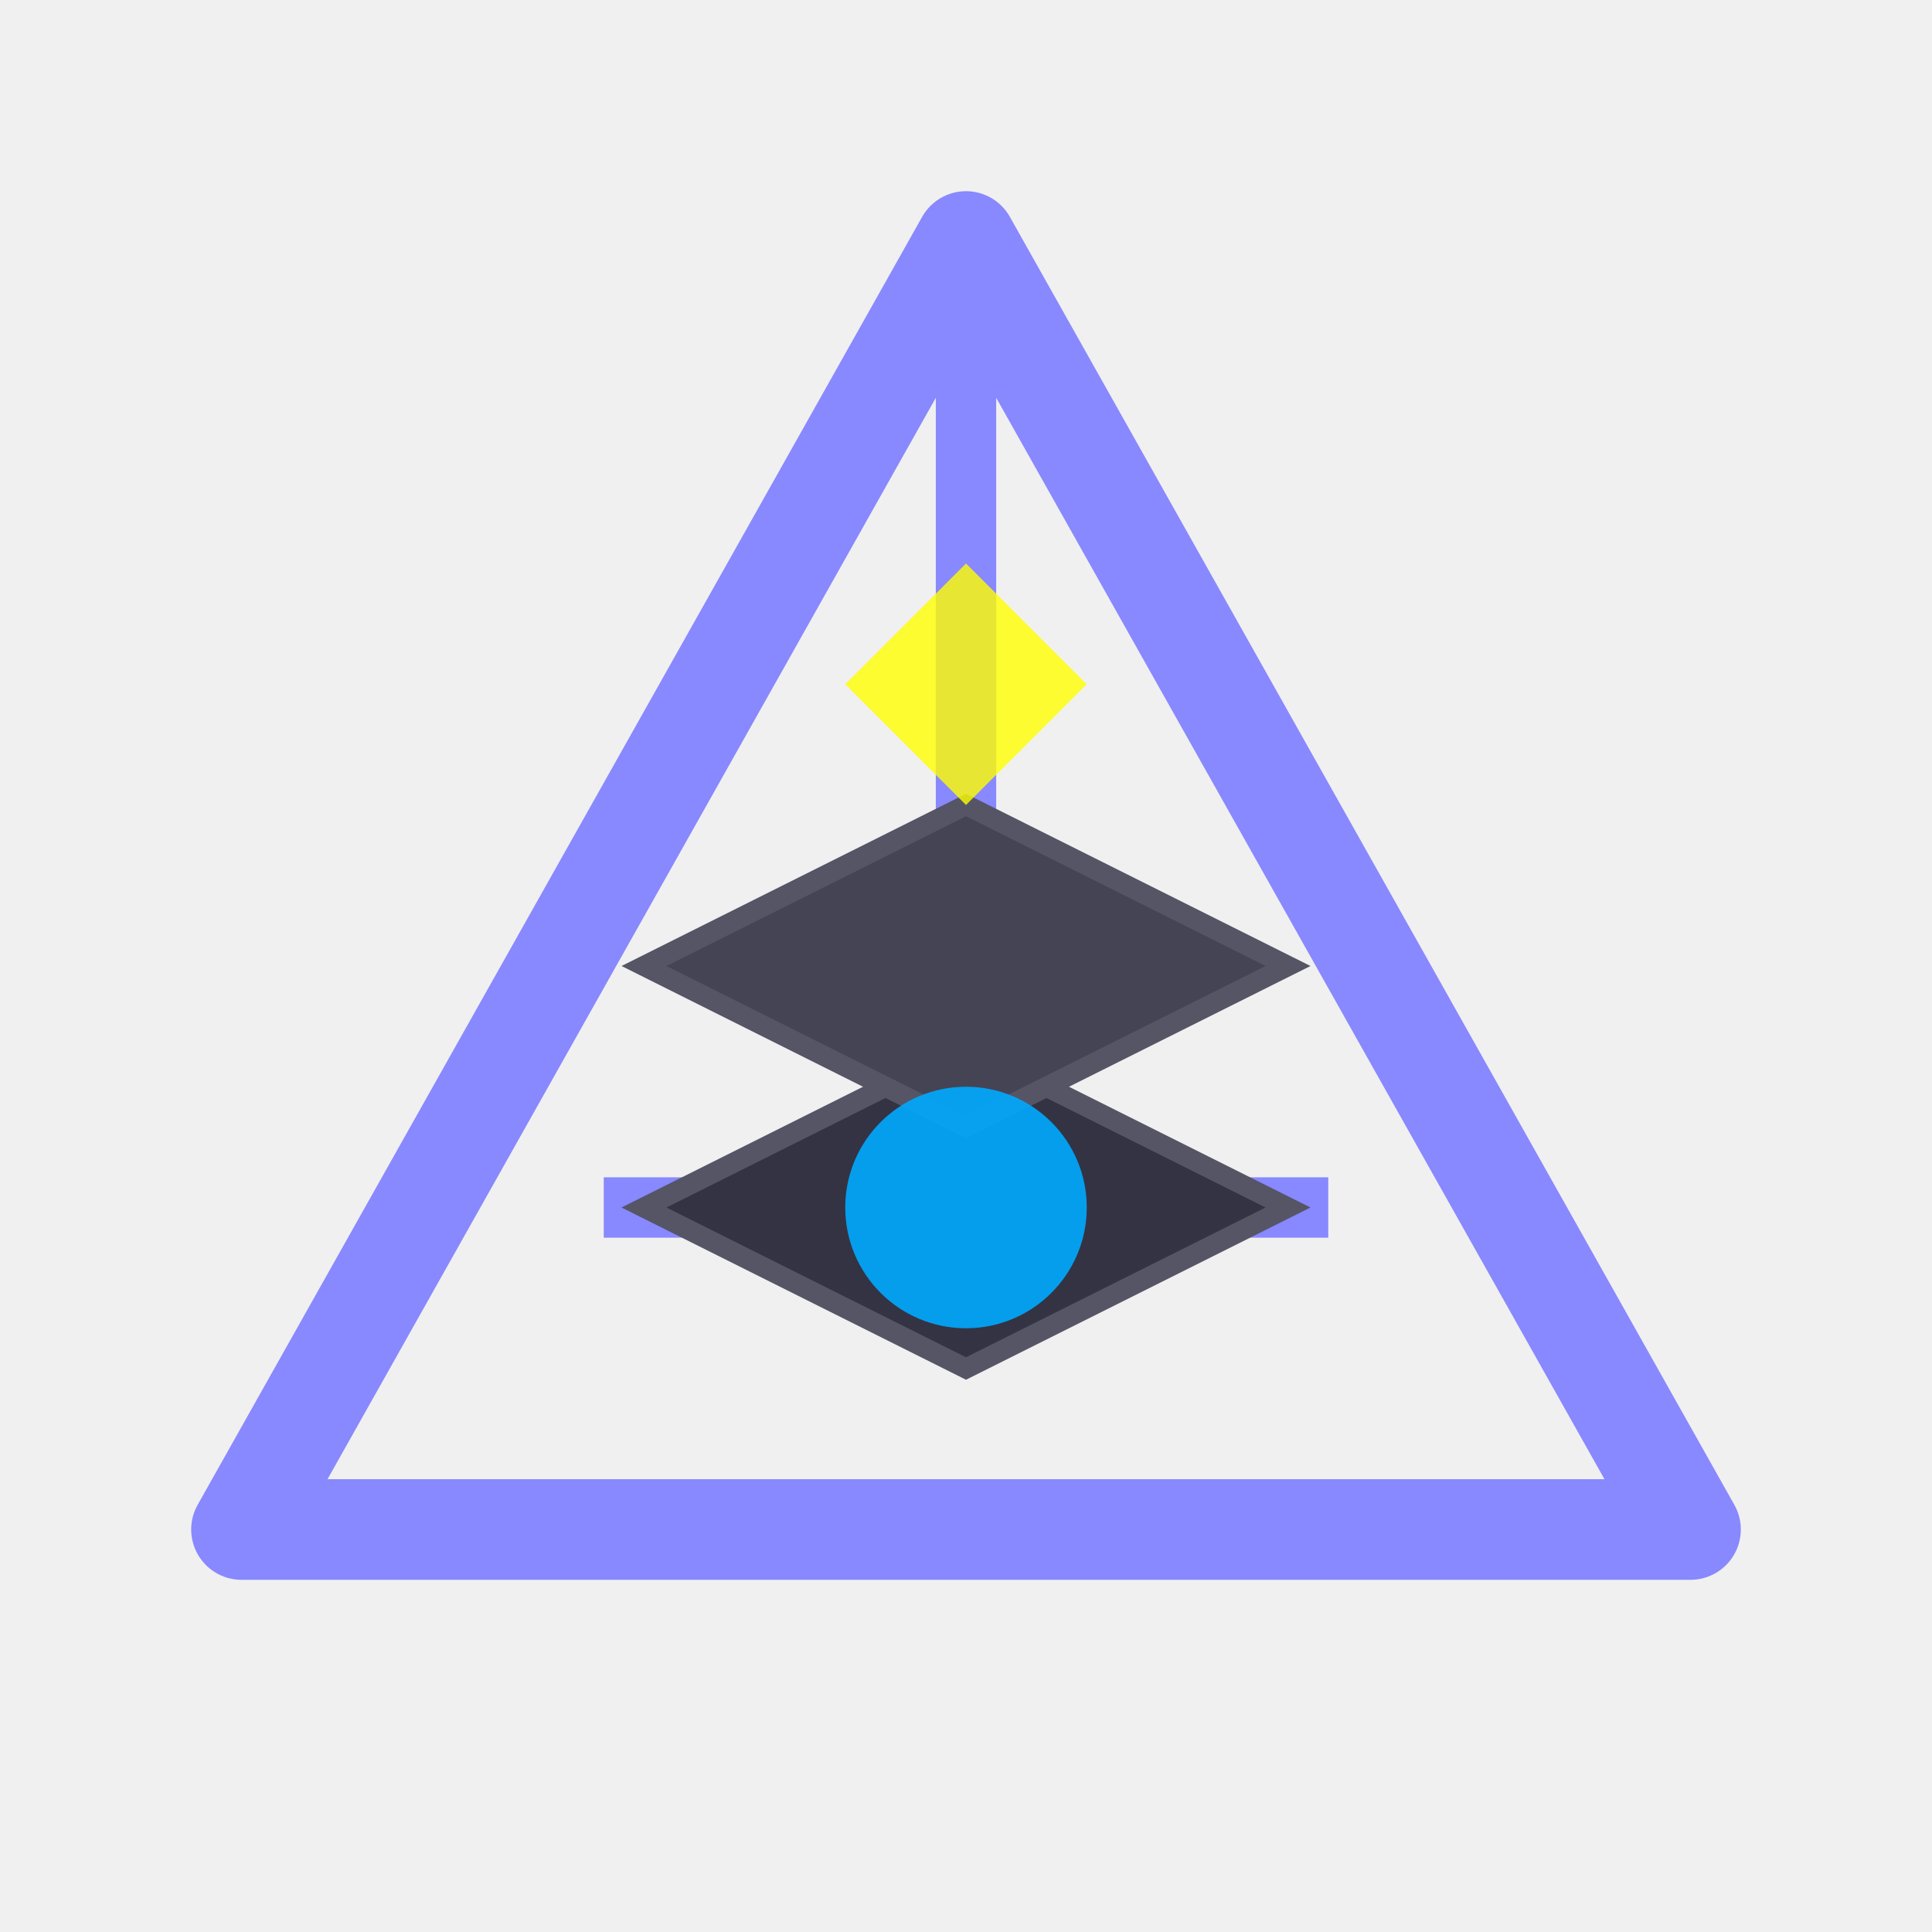
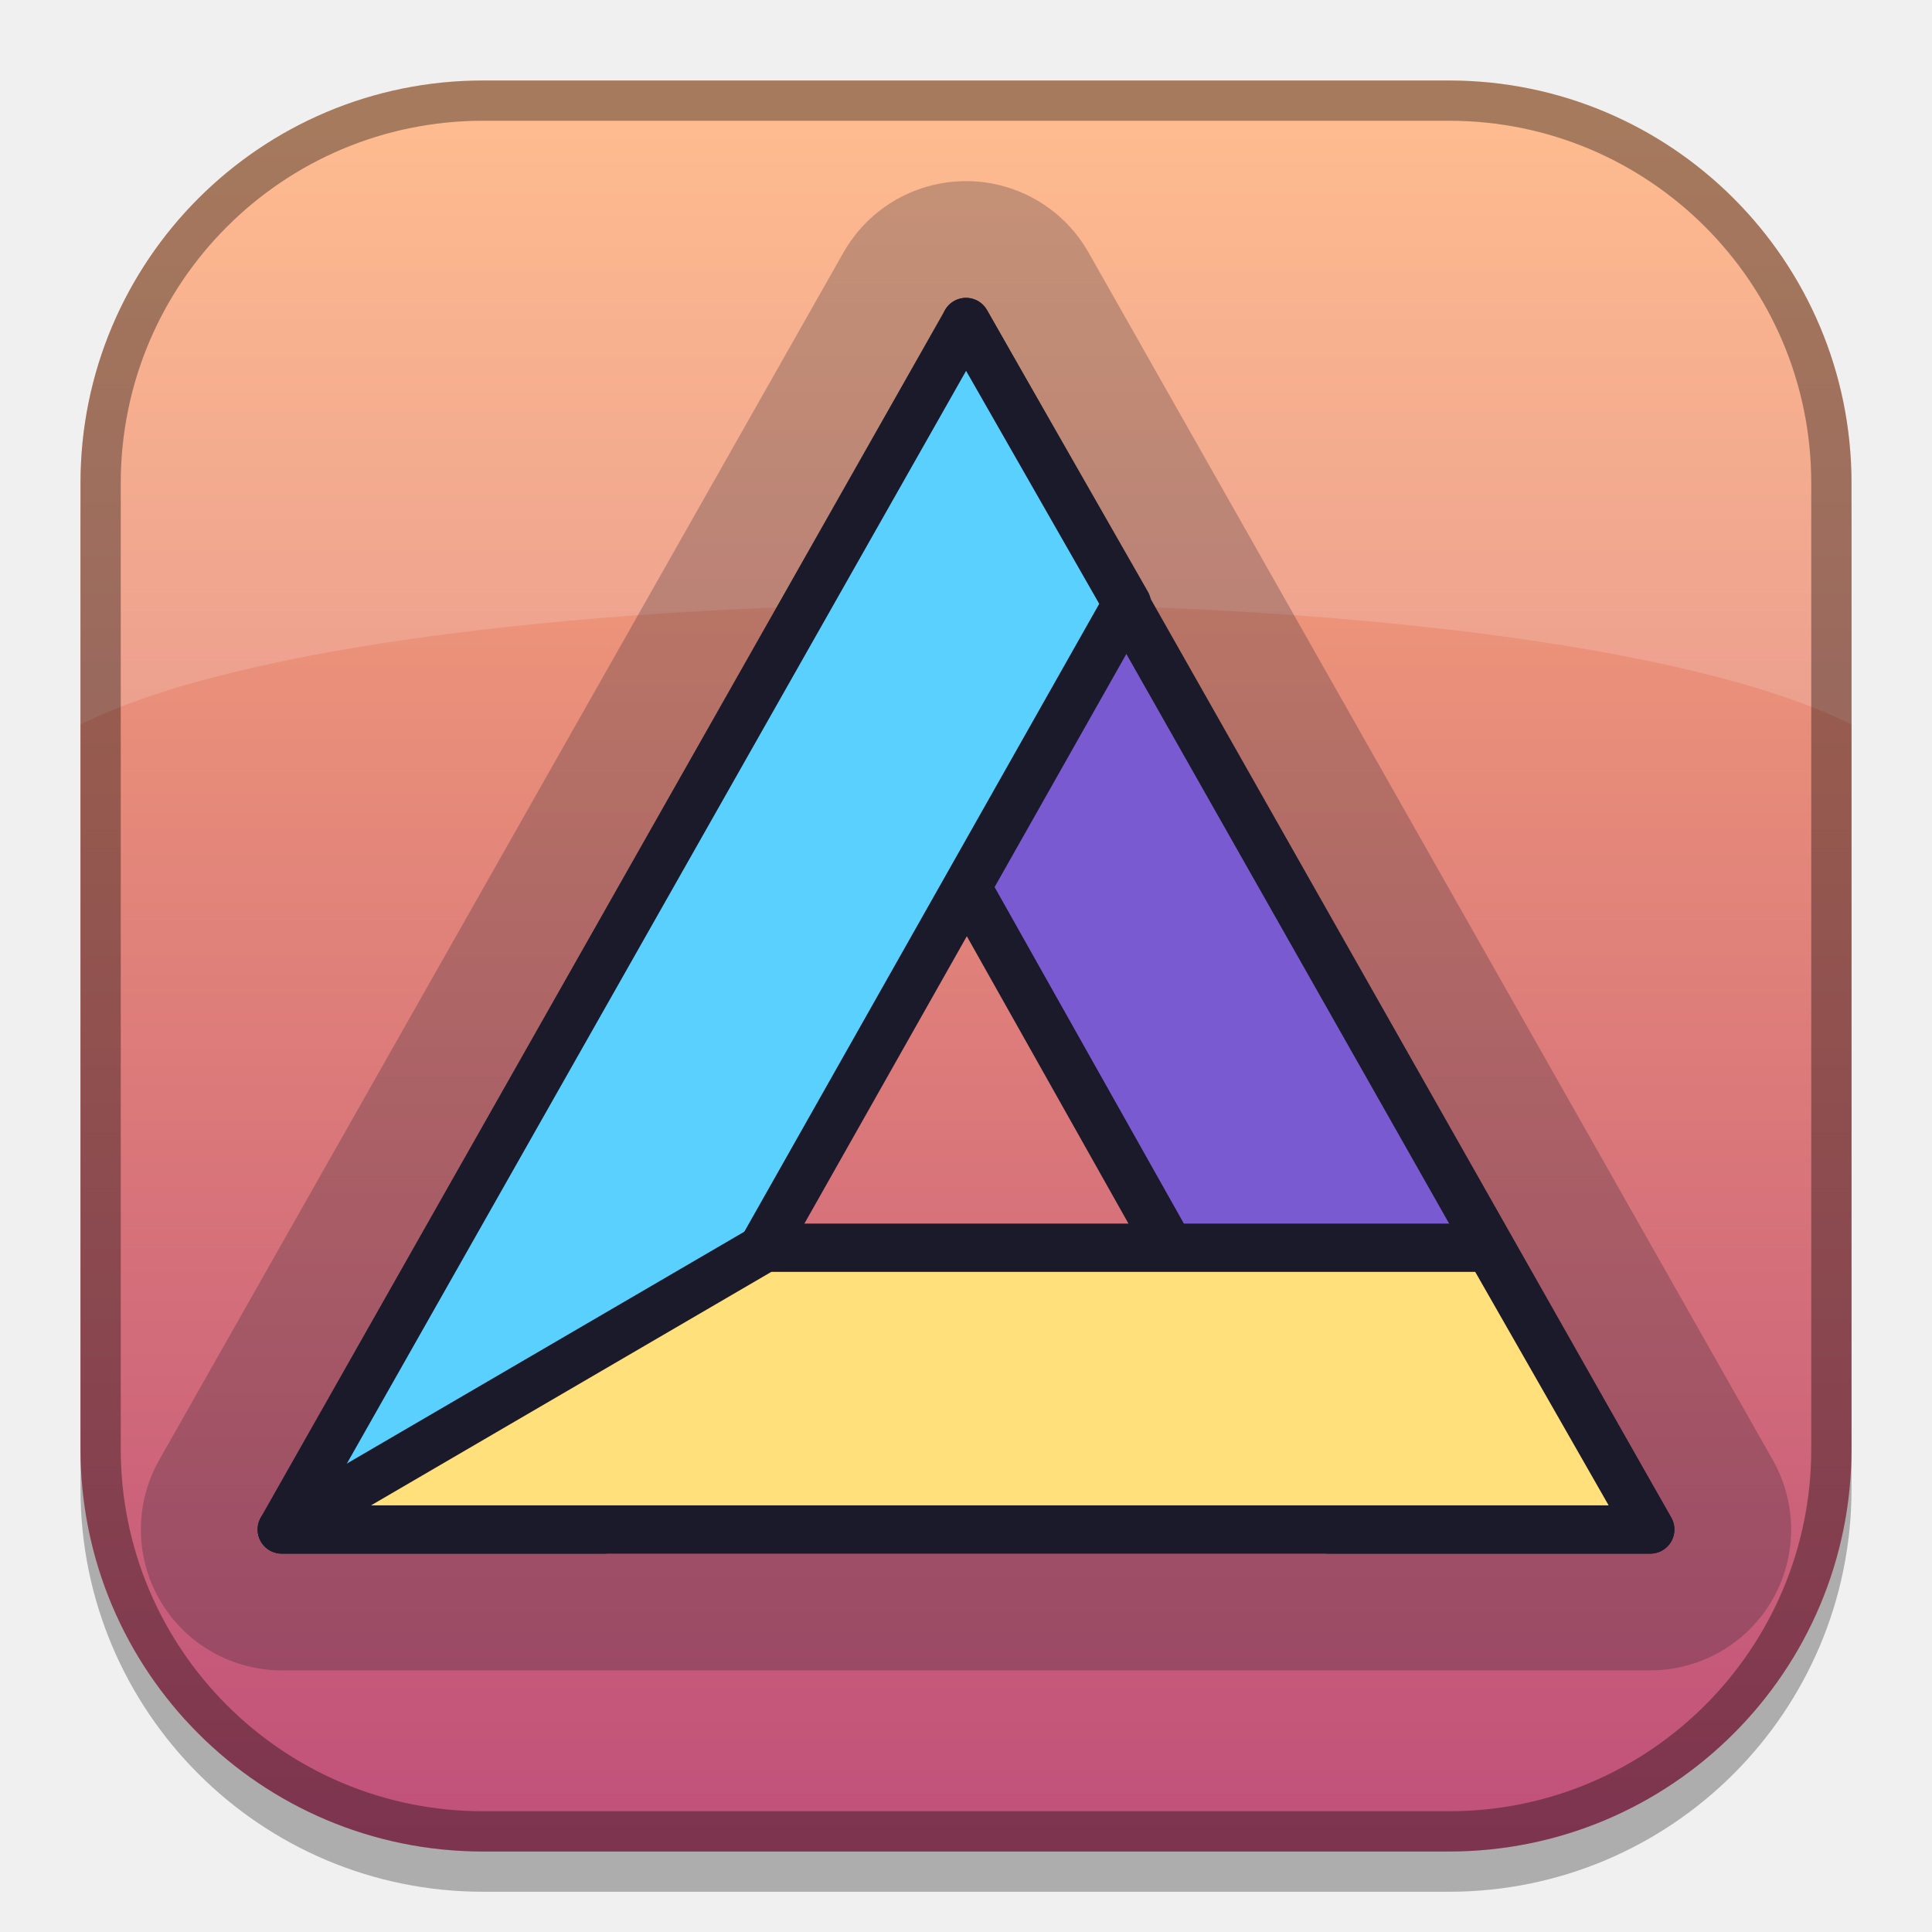
- <svg xmlns="http://www.w3.org/2000/svg" viewBox="0 0 48 48">
-   <polygon points="24,6 42,38 6,38" fill="none" stroke="#88f" stroke-width="2.5" stroke-linejoin="round" />
-   <line x1="24" y1="6" x2="24" y2="22" stroke="#88f" stroke-width="1.5" />
-   <line x1="15" y1="30" x2="33" y2="30" stroke="#88f" stroke-width="1.5" />
-   <polygon points="24,26 32,30 24,34 16,30" fill="#334" stroke="#556" stroke-width="0.5" />
-   <polygon points="24,20 32,24 24,28 16,24" fill="#445" stroke="#556" stroke-width="0.5" />
-   <polygon points="24,14 27,17 24,20 21,17" fill="#ff0" opacity="0.8" />
-   <circle cx="24" cy="30" r="3" fill="#0af" opacity="0.9" />
+ <svg xmlns="http://www.w3.org/2000/svg" viewBox="0 0 48 48" width="48" height="48">
+   <defs>
+     <linearGradient id="t" x1="0" y1="0" x2="0" y2="1">
+       <stop offset="0" stop-color="#ffb07a" />
+       <stop offset="1" stop-color="#c0507a" />
+     </linearGradient>
+   </defs>
+   <rect x="2" y="3" width="44" height="44" rx="10" fill="#000" opacity=".28" />
+   <rect x="2" y="2" width="44" height="44" rx="10" fill="url(#t)" />
+   <path d="M12 2h24a10 10 0 0 1 10 10v6c-8-4-36-4-44 0v-6a10 10 0 0 1 10-10z" fill="#fff" opacity=".16" />
+   <rect x="2.5" y="2.5" width="43" height="43" rx="9.5" fill="none" stroke="#000" stroke-opacity=".35" />
+   <path d="M24 8l17 30H7z" fill="none" stroke="#1a1a2a" stroke-width="7" stroke-linejoin="round" opacity=".25" />
+   <path d="M24 8l17 30h-8L24 22z" fill="#7a5ad0" stroke="#1a1a2a" stroke-width="1.2" stroke-linejoin="round" />
+   <path d="M7 38L24 8l4 7-13 23z" fill="#5ad0ff" stroke="#1a1a2a" stroke-width="1.2" stroke-linejoin="round" />
+   <path d="M7 38h34l-4-7H19z" fill="#ffe07a" stroke="#1a1a2a" stroke-width="1.2" stroke-linejoin="round" />
</svg>
